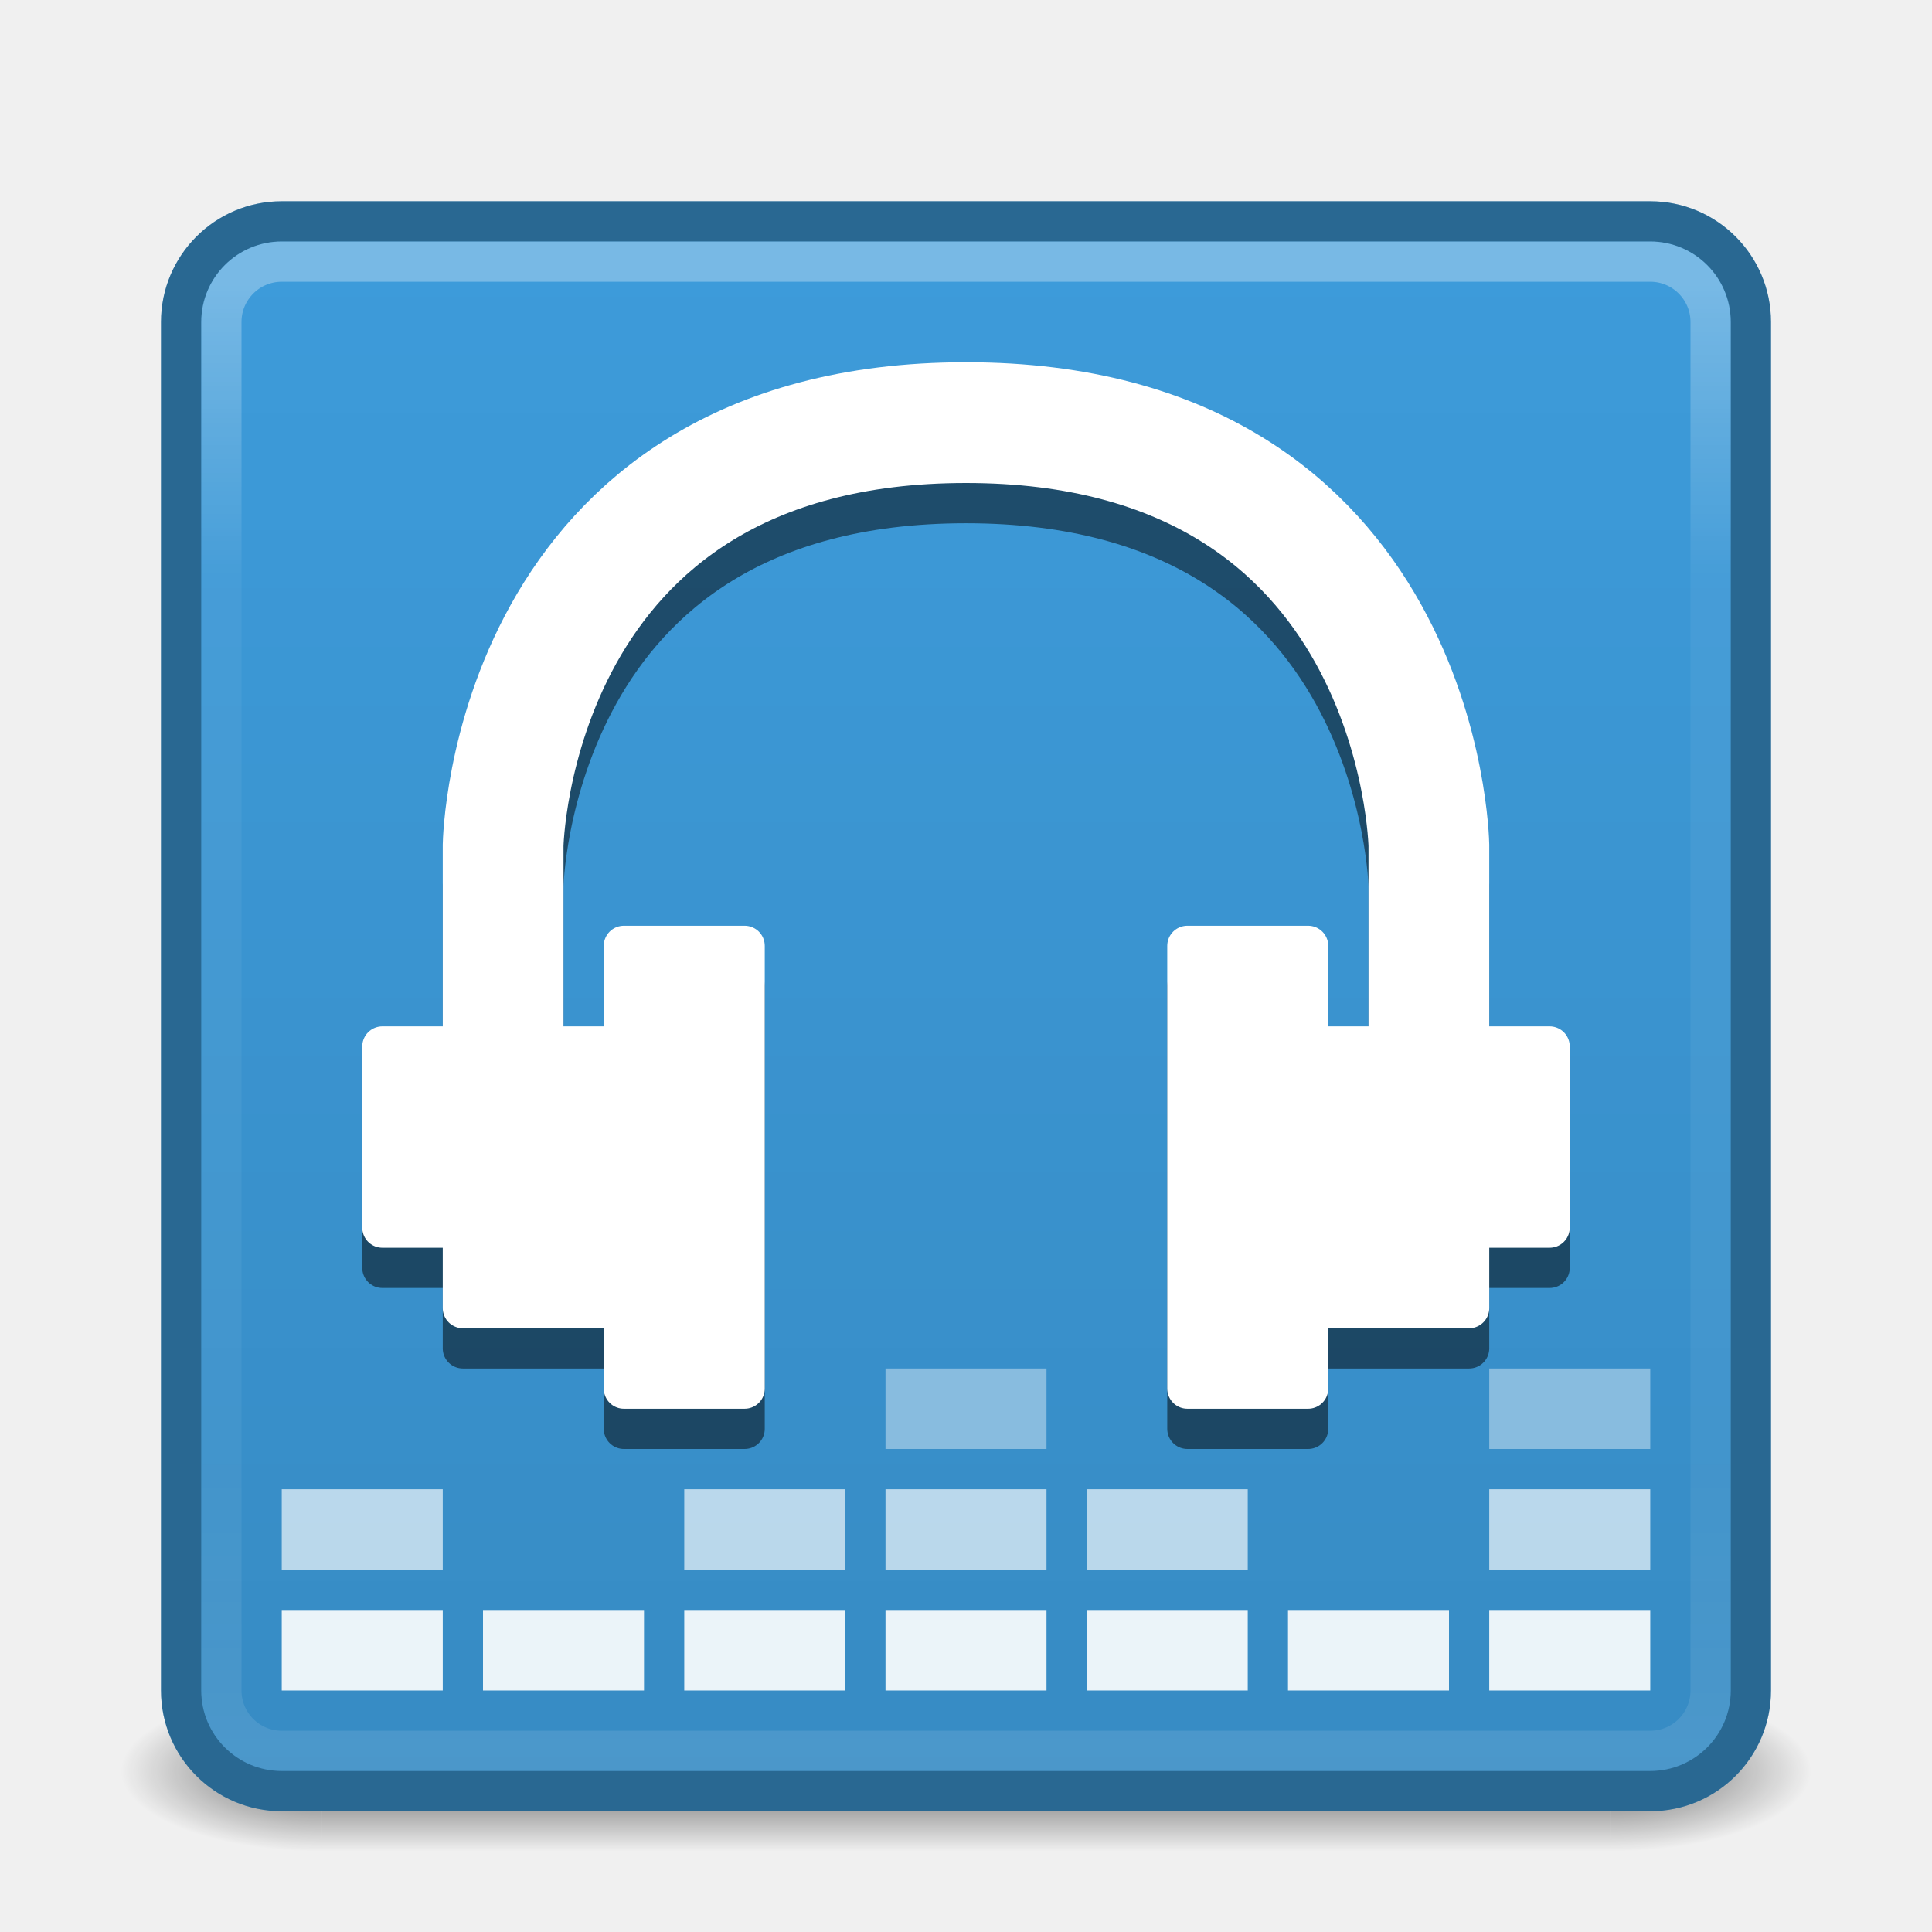
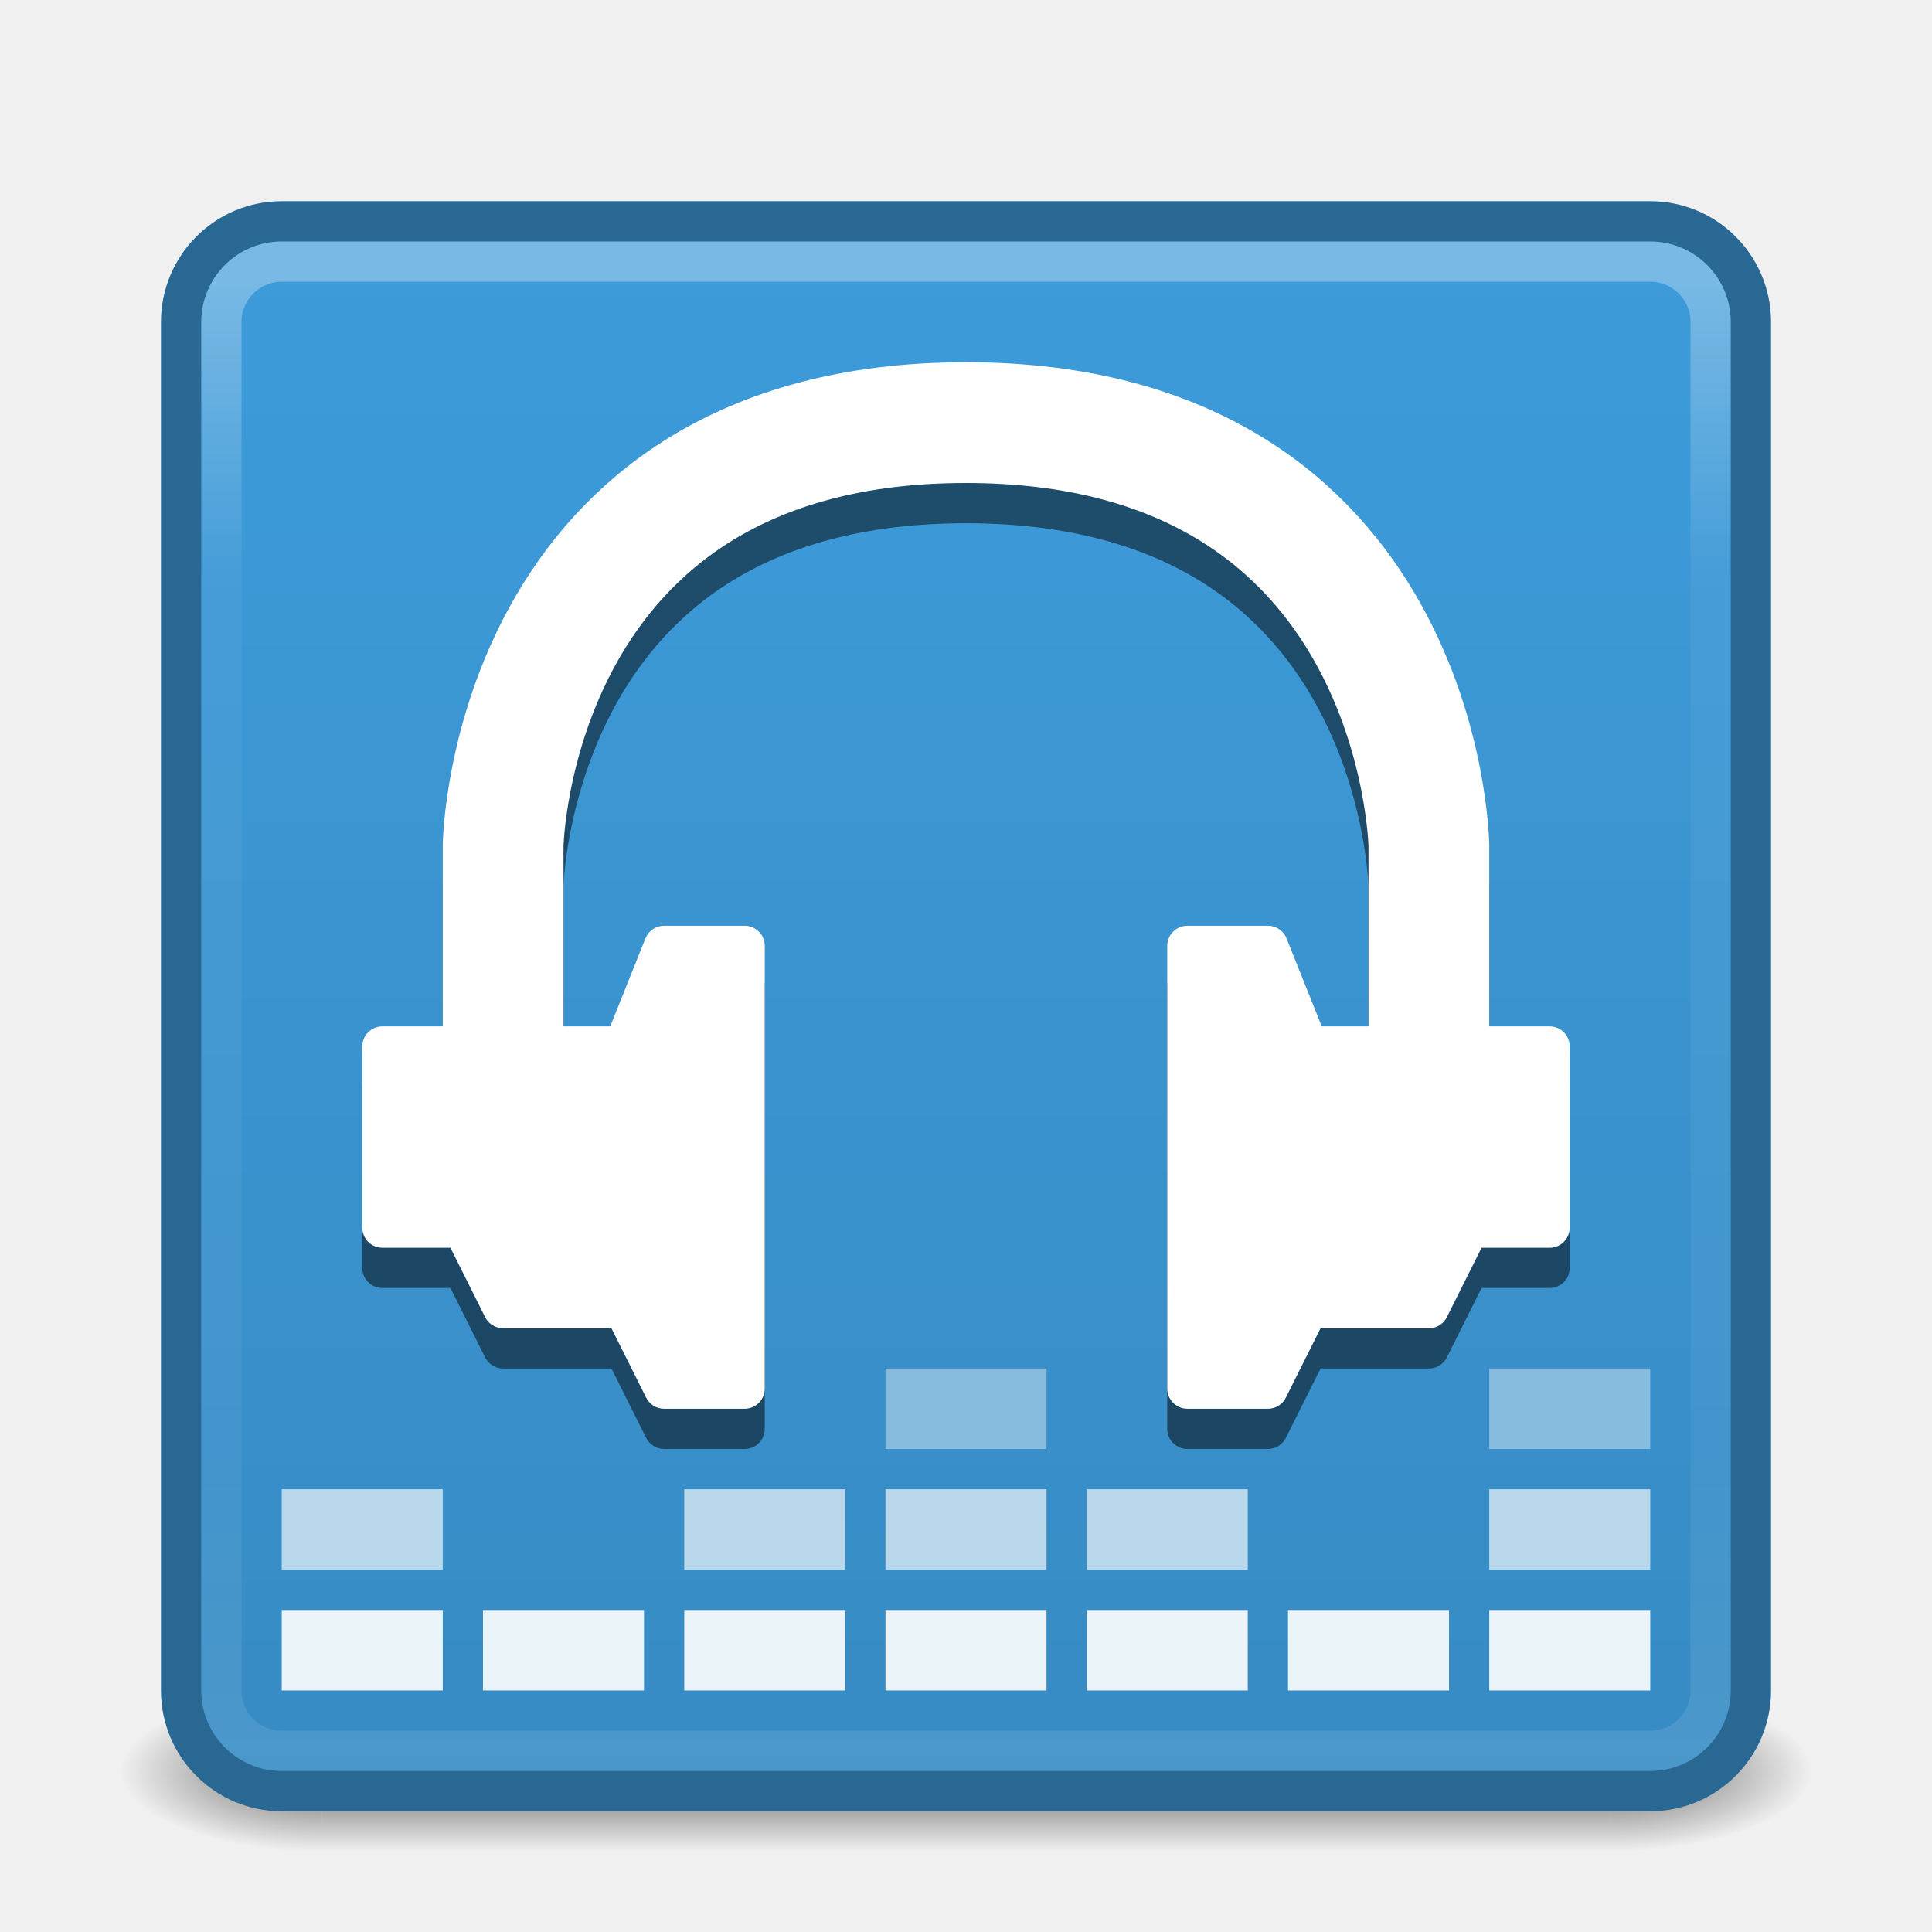
<svg xmlns="http://www.w3.org/2000/svg" xmlns:xlink="http://www.w3.org/1999/xlink" width="48" height="48" viewBox="0 0 48 48" id="svg2" version="1.1">
  <defs id="defs4">
    <linearGradient id="linearGradient4354">
      <stop style="stop-color:#000000;stop-opacity:0" offset="0" id="stop4356" />
      <stop style="stop-color:#000000;stop-opacity:0.1" offset="1" id="stop4358" />
    </linearGradient>
    <linearGradient id="linearGradient4199">
      <stop id="stop4201" offset="0" style="stop-color:#000000;stop-opacity:0.6" />
      <stop id="stop4203" offset="1" style="stop-color:#000000;stop-opacity:0" />
    </linearGradient>
    <linearGradient id="linearGradient4193">
      <stop id="stop4195" offset="0" style="stop-color:#000000;stop-opacity:0.6" />
      <stop id="stop4197" offset="1" style="stop-color:#000000;stop-opacity:0" />
    </linearGradient>
    <linearGradient id="linearGradient4152">
      <stop id="stop4154" offset="0" style="stop-color:#ffffff;stop-opacity:0.3" />
      <stop offset="0.2" id="stop4202" style="stop-color:#ffffff;stop-opacity:0.05" />
      <stop id="stop4204" offset="0.8" style="stop-color:#ffffff;stop-opacity:0.05" />
      <stop id="stop4156" offset="1" style="stop-color:#ffffff;stop-opacity:0.1" />
    </linearGradient>
    <linearGradient xlink:href="#linearGradient4152" id="linearGradient4150" gradientUnits="userSpaceOnUse" x1="24" y1="1009" x2="24" y2="1047" gradientTransform="matrix(0.95,0,0,0.95,1.225,52.91795)" />
    <filter style="color-interpolation-filters:sRGB;" id="filter4268">
      <feFlood flood-opacity="0.498" flood-color="rgb(0,0,0)" result="flood" id="feFlood4270" />
      <feComposite in="flood" in2="SourceGraphic" operator="in" result="composite1" id="feComposite4272" />
      <feGaussianBlur in="composite1" stdDeviation="1" result="blur" id="feGaussianBlur4274" />
      <feOffset dx="1.38778e-16" dy="1" result="offset" id="feOffset4276" />
      <feComposite in="SourceGraphic" in2="offset" operator="over" result="composite2" id="feComposite4278" />
    </filter>
    <radialGradient xlink:href="#linearGradient4199" id="radialGradient4245" cx="40" cy="44" fx="40" fy="44" r="2.5" gradientTransform="matrix(2,0,0,0.8,-40,8.799998)" gradientUnits="userSpaceOnUse" />
    <radialGradient xlink:href="#linearGradient4193" id="radialGradient4235" cx="8" cy="41.5" fx="8" fy="41.5" r="2.5" gradientUnits="userSpaceOnUse" gradientTransform="matrix(-2,0,0,-0.7999999,24,77.19999)" />
    <linearGradient gradientTransform="matrix(1,0,0,0.8,8.1945801e-7,9.199999)" xlink:href="#linearGradient4172" id="linearGradient4178" x1="24" y1="46" x2="24" y2="41" gradientUnits="userSpaceOnUse" />
    <linearGradient id="linearGradient4172">
      <stop offset="0" id="stop4174" style="stop-color:#000000;stop-opacity:0" />
      <stop id="stop4180" offset="0.5" style="stop-color:#000000;stop-opacity:0.6" />
      <stop style="stop-color:#000000;stop-opacity:0;" offset="1" id="stop4176" />
    </linearGradient>
    <radialGradient xlink:href="#linearGradient4208" id="radialGradient4214" cx="24" cy="-4.5" fx="24" fy="-4.5" r="20" gradientTransform="matrix(1,0,0,0.7,8.7243652e-7,8.15)" gradientUnits="userSpaceOnUse" />
    <linearGradient id="linearGradient4208">
      <stop style="stop-color:#ffffff;stop-opacity:0.251" offset="0" id="stop4210" />
      <stop style="stop-color:#ffffff;stop-opacity:0" offset="1" id="stop4212" />
    </linearGradient>
    <linearGradient xlink:href="#linearGradient4354" id="linearGradient4360" x1="24" y1="1011" x2="24" y2="1048" gradientUnits="userSpaceOnUse" />
  </defs>
  <g id="layer3">
    <rect style="fill:url(#linearGradient4178);fill-opacity:1;fill-rule:evenodd;stroke:none;stroke-width:1px;stroke-linecap:butt;stroke-linejoin:miter;stroke-opacity:1" id="rect3370" width="32" height="4" x="8" y="42" />
    <rect style="fill:url(#radialGradient4235);fill-opacity:1;stroke:none" id="rect4227" width="5" height="4" x="3" y="42" />
    <rect style="opacity:1;fill:url(#radialGradient4245);fill-opacity:1;stroke:none" id="rect4237" width="5" height="4" x="40" y="42" />
  </g>
  <g id="layer1" transform="translate(0,-1004.362)" style="display:inline;opacity:1">
    <rect style="opacity:1;fill:#3d9bda;fill-opacity:1;stroke:none;stroke-width:1;stroke-miterlimit:4;stroke-dasharray:none;stroke-opacity:0" id="rect4136" width="40" height="40" x="4" y="1009.362" rx="3" ry="3" />
    <rect ry="2.5" rx="2.5" y="1009.862" x="4.5" height="39" width="39" id="rect4138" style="opacity:1;fill:none;fill-opacity:1;stroke:#000000;stroke-width:1;stroke-miterlimit:4;stroke-dasharray:none;stroke-opacity:0.33" />
    <rect ry="2" rx="2" y="1010.362" x="5" height="38" width="38" id="rect4352" style="opacity:1;fill:url(#linearGradient4360);fill-opacity:1;stroke:none;stroke-width:1;stroke-miterlimit:4;stroke-dasharray:none;stroke-opacity:1" />
    <rect style="opacity:1;fill:none;fill-opacity:1;stroke:url(#linearGradient4150);stroke-width:1;stroke-miterlimit:4;stroke-dasharray:none;stroke-opacity:1" id="rect4148" width="37" height="37" x="5.5" y="1010.862" rx="1.5" ry="1.5" />
  </g>
  <g id="layer5" style="display:inline">
-     <path id="path4292" d="m 9.5,27 0,4.5 2,0 0,2 4,0 0,2 3,0 0,-11 -3,0 0,2.5 z" style="display:inline;opacity:0.5;fill:#000000;fill-opacity:1;fill-rule:evenodd;stroke:#000000;stroke-width:1;stroke-linecap:butt;stroke-linejoin:round;stroke-miterlimit:4;stroke-dasharray:none;stroke-opacity:1" />
+     <path id="path4292" d="m 9.5,27 0,4.5 2,0 1,2 3,0 1,2 2,0 0,-11 -2,0 -1,2.5 z" style="display:inline;opacity:0.5;fill:#000000;fill-opacity:1;fill-rule:evenodd;stroke:#000000;stroke-width:1;stroke-linecap:butt;stroke-linejoin:round;stroke-miterlimit:4;stroke-dasharray:none;stroke-opacity:1" />
    <path id="path4294" d="M 12.5,26.479 12.5,22 c 0,0 0.173,-10.5 11.5,-10.5 11.327,0 11.5,10.5 11.5,10.5 l 0,4.479" style="display:inline;opacity:0.5;fill:none;fill-rule:evenodd;stroke:#000000;stroke-width:3;stroke-linecap:round;stroke-linejoin:round;stroke-miterlimit:4;stroke-dasharray:none;stroke-opacity:1" />
-     <path style="display:inline;opacity:0.5;fill:#000000;fill-opacity:1;fill-rule:evenodd;stroke:#000000;stroke-width:1;stroke-linecap:butt;stroke-linejoin:round;stroke-miterlimit:4;stroke-dasharray:none;stroke-opacity:1" d="m 38.5,27 0,4.5 -2,0 0,2 -4,0 0,2 -3,0 0,-11 3,0 0,2.5 z" id="path4296" />
-     <path style="display:inline;opacity:1;fill:#ffffff;fill-opacity:1;fill-rule:evenodd;stroke:#ffffff;stroke-width:1;stroke-linecap:butt;stroke-linejoin:round;stroke-miterlimit:4;stroke-dasharray:none;stroke-opacity:1" d="m 9.5,26 0,4.5 2,0 0,2 4,0 0,2 3,0 0,-11 -3,0 0,2.5 z" id="path4283" />
+     <path style="display:inline;opacity:0.5;fill:#000000;fill-opacity:1;fill-rule:evenodd;stroke:#000000;stroke-width:1;stroke-linecap:butt;stroke-linejoin:round;stroke-miterlimit:4;stroke-dasharray:none;stroke-opacity:1" d="m 38.5,27 0,4.5 -2,0 -1,2 -3,0 -1,2 -2,0 0,-11 2,0 1,2.5 z" id="path4296" />
+     <path style="display:inline;opacity:1;fill:#ffffff;fill-opacity:1;fill-rule:evenodd;stroke:#ffffff;stroke-width:1;stroke-linecap:butt;stroke-linejoin:round;stroke-miterlimit:4;stroke-dasharray:none;stroke-opacity:1" d="m 9.5,26 0,4.5 2,0 1,2 3,0 1,2 2,0 0,-11 -2,0 -1,2.5 z" id="path4283" />
    <path style="display:inline;opacity:1;fill:none;fill-rule:evenodd;stroke:#ffffff;stroke-width:3;stroke-linecap:round;stroke-linejoin:round;stroke-miterlimit:4;stroke-dasharray:none;stroke-opacity:1" d="M 12.5,25.479 12.5,21 c 0,0 0.173,-10.5 11.5,-10.5 11.327,0 11.5,10.5 11.5,10.5 l 0,4.479" id="path4287" />
-     <path id="path4242" d="m 38.5,26 0,4.5 -2,0 0,2 -4,0 0,2 -3,0 0,-11 3,0 0,2.5 z" style="display:inline;opacity:1;fill:#ffffff;fill-opacity:1;fill-rule:evenodd;stroke:#ffffff;stroke-width:1;stroke-linecap:butt;stroke-linejoin:round;stroke-miterlimit:4;stroke-dasharray:none;stroke-opacity:1" />
+     <path id="path4242" d="m 38.5,26 0,4.5 -2,0 -1,2 -3,0 -1,2 -2,0 0,-11 2,0 1,2.5 z" style="display:inline;opacity:1;fill:#ffffff;fill-opacity:1;fill-rule:evenodd;stroke:#ffffff;stroke-width:1;stroke-linecap:butt;stroke-linejoin:round;stroke-miterlimit:4;stroke-dasharray:none;stroke-opacity:1" />
    <rect style="display:inline;opacity:0.9;fill:#ffffff;fill-opacity:1;stroke:#ffffff;stroke-width:0;stroke-linecap:round;stroke-linejoin:miter;stroke-miterlimit:4;stroke-dasharray:none;stroke-opacity:1" id="rect4220" width="4" height="2" x="7" y="40" ry="0" rx="0" />
    <rect rx="0" ry="0" y="40" x="12" height="2" width="4" id="rect4244" style="display:inline;opacity:0.9;fill:#ffffff;fill-opacity:1;stroke:#ffffff;stroke-width:0;stroke-linecap:round;stroke-linejoin:miter;stroke-miterlimit:4;stroke-dasharray:none;stroke-opacity:1" />
    <rect style="display:inline;opacity:0.9;fill:#ffffff;fill-opacity:1;stroke:#ffffff;stroke-width:0;stroke-linecap:round;stroke-linejoin:miter;stroke-miterlimit:4;stroke-dasharray:none;stroke-opacity:1" id="rect4254" width="4" height="2" x="17" y="40" ry="0" rx="0" />
    <rect rx="0" ry="0" y="40" x="22" height="2" width="4" id="rect4256" style="display:inline;opacity:0.9;fill:#ffffff;fill-opacity:1;stroke:#ffffff;stroke-width:0;stroke-linecap:round;stroke-linejoin:miter;stroke-miterlimit:4;stroke-dasharray:none;stroke-opacity:1" />
    <rect style="display:inline;opacity:0.9;fill:#ffffff;fill-opacity:1;stroke:#ffffff;stroke-width:0;stroke-linecap:round;stroke-linejoin:miter;stroke-miterlimit:4;stroke-dasharray:none;stroke-opacity:1" id="rect4258" width="4" height="2" x="27" y="40" ry="0" rx="0" />
    <rect rx="0" ry="0" y="40" x="32" height="2" width="4" id="rect4260" style="display:inline;opacity:0.9;fill:#ffffff;fill-opacity:1;stroke:#ffffff;stroke-width:0;stroke-linecap:round;stroke-linejoin:miter;stroke-miterlimit:4;stroke-dasharray:none;stroke-opacity:1" />
    <rect style="display:inline;opacity:0.9;fill:#ffffff;fill-opacity:1;stroke:#ffffff;stroke-width:0;stroke-linecap:round;stroke-linejoin:miter;stroke-miterlimit:4;stroke-dasharray:none;stroke-opacity:1" id="rect4262" width="4" height="2" x="37" y="40" ry="0" rx="0" />
    <rect rx="0" ry="0" y="37" x="7" height="2" width="4" id="rect4264" style="display:inline;opacity:0.65;fill:#ffffff;fill-opacity:1;stroke:#ffffff;stroke-width:0;stroke-linecap:round;stroke-linejoin:miter;stroke-miterlimit:4;stroke-dasharray:none;stroke-opacity:1" />
    <rect rx="0" ry="0" y="37" x="17" height="2" width="4" id="rect4268" style="display:inline;opacity:0.65;fill:#ffffff;fill-opacity:1;stroke:#ffffff;stroke-width:0;stroke-linecap:round;stroke-linejoin:miter;stroke-miterlimit:4;stroke-dasharray:none;stroke-opacity:1" />
    <rect style="display:inline;opacity:0.65;fill:#ffffff;fill-opacity:1;stroke:#ffffff;stroke-width:0;stroke-linecap:round;stroke-linejoin:miter;stroke-miterlimit:4;stroke-dasharray:none;stroke-opacity:1" id="rect4270" width="4" height="2" x="22" y="37" ry="0" rx="0" />
    <rect rx="0" ry="0" y="37" x="27" height="2" width="4" id="rect4272" style="display:inline;opacity:0.65;fill:#ffffff;fill-opacity:1;stroke:#ffffff;stroke-width:0;stroke-linecap:round;stroke-linejoin:miter;stroke-miterlimit:4;stroke-dasharray:none;stroke-opacity:1" />
    <rect rx="0" ry="0" y="37" x="37" height="2" width="4" id="rect4276" style="display:inline;opacity:0.65;fill:#ffffff;fill-opacity:1;stroke:#ffffff;stroke-width:0;stroke-linecap:round;stroke-linejoin:miter;stroke-miterlimit:4;stroke-dasharray:none;stroke-opacity:1" />
    <rect rx="0" ry="0" y="34" x="22" height="2" width="4" id="rect4284" style="display:inline;opacity:0.4;fill:#ffffff;fill-opacity:1;stroke:#ffffff;stroke-width:0;stroke-linecap:round;stroke-linejoin:miter;stroke-miterlimit:4;stroke-dasharray:none;stroke-opacity:1" />
    <rect style="display:inline;opacity:0.4;fill:#ffffff;fill-opacity:1;stroke:#ffffff;stroke-width:0;stroke-linecap:round;stroke-linejoin:miter;stroke-miterlimit:4;stroke-dasharray:none;stroke-opacity:1" id="rect4290" width="4" height="2" x="37" y="34" ry="0" rx="0" />
  </g>
  <g id="layer4" style="display:none">
    <rect style="fill:url(#radialGradient4214);fill-opacity:1;fill-rule:evenodd;stroke:none;stroke-width:1px;stroke-linecap:butt;stroke-linejoin:miter;stroke-opacity:1" id="rect4190" width="40" height="14" x="4" y="5" ry="2" />
  </g>
</svg>
